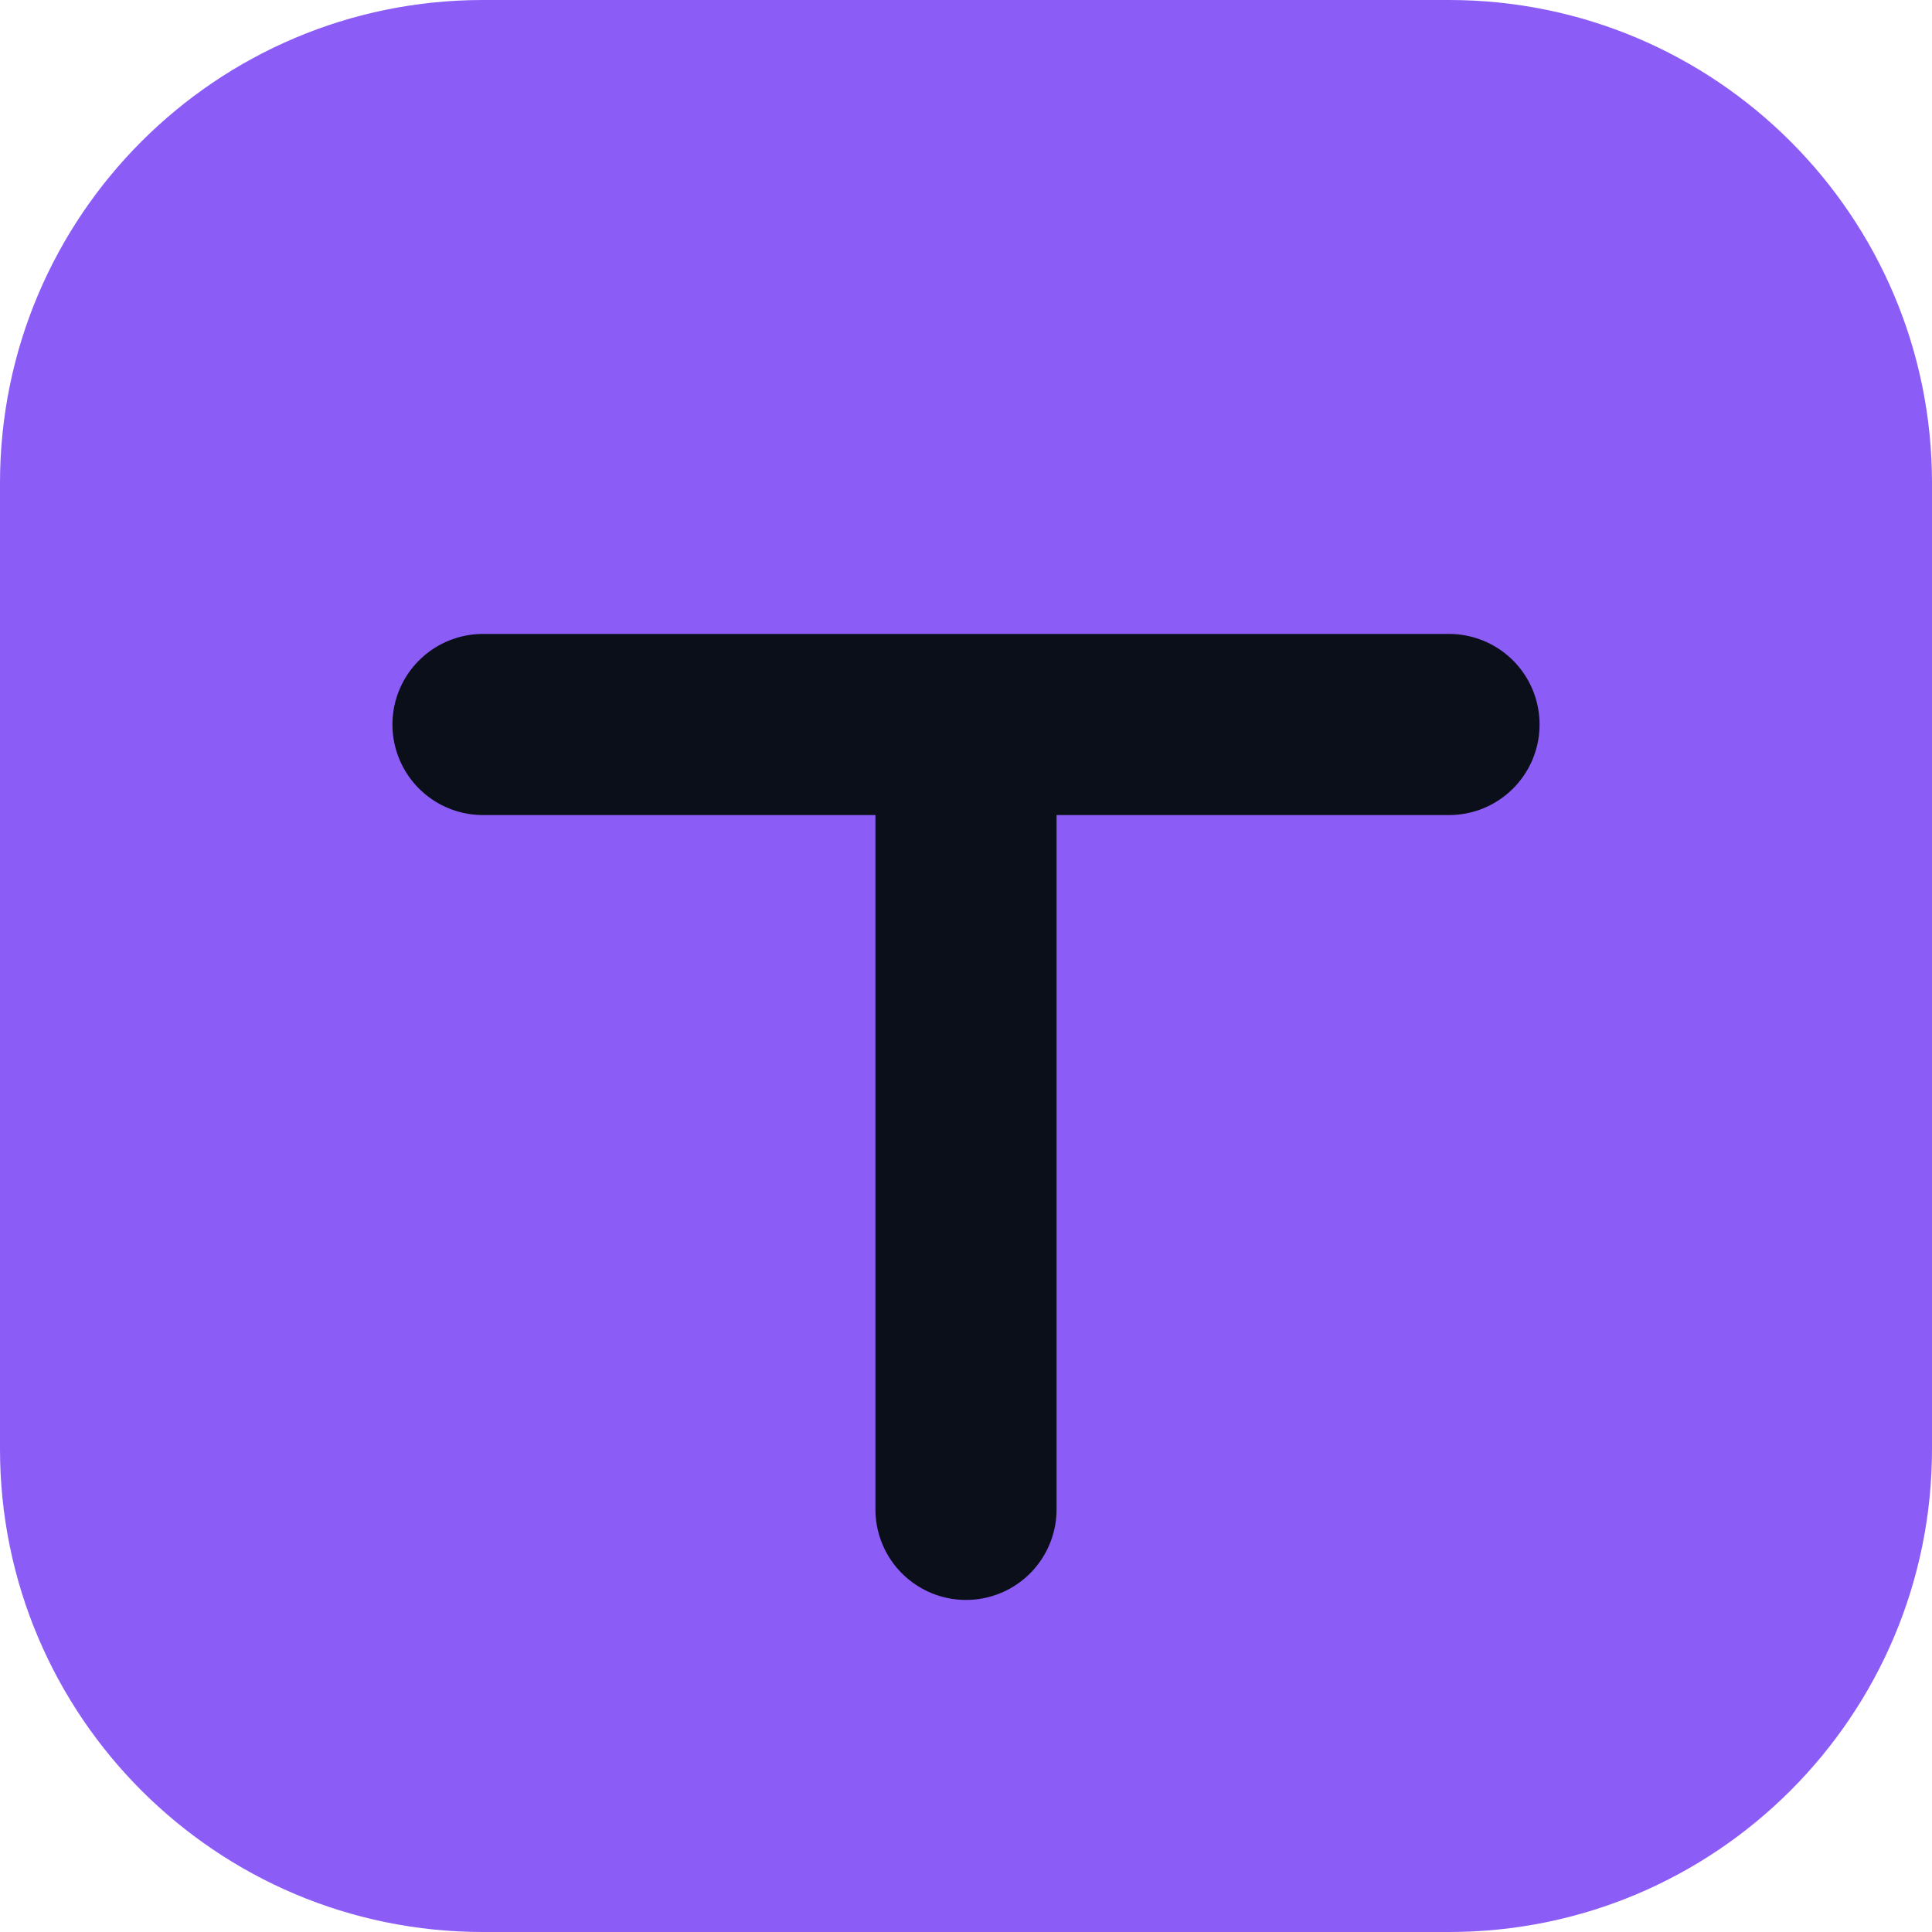
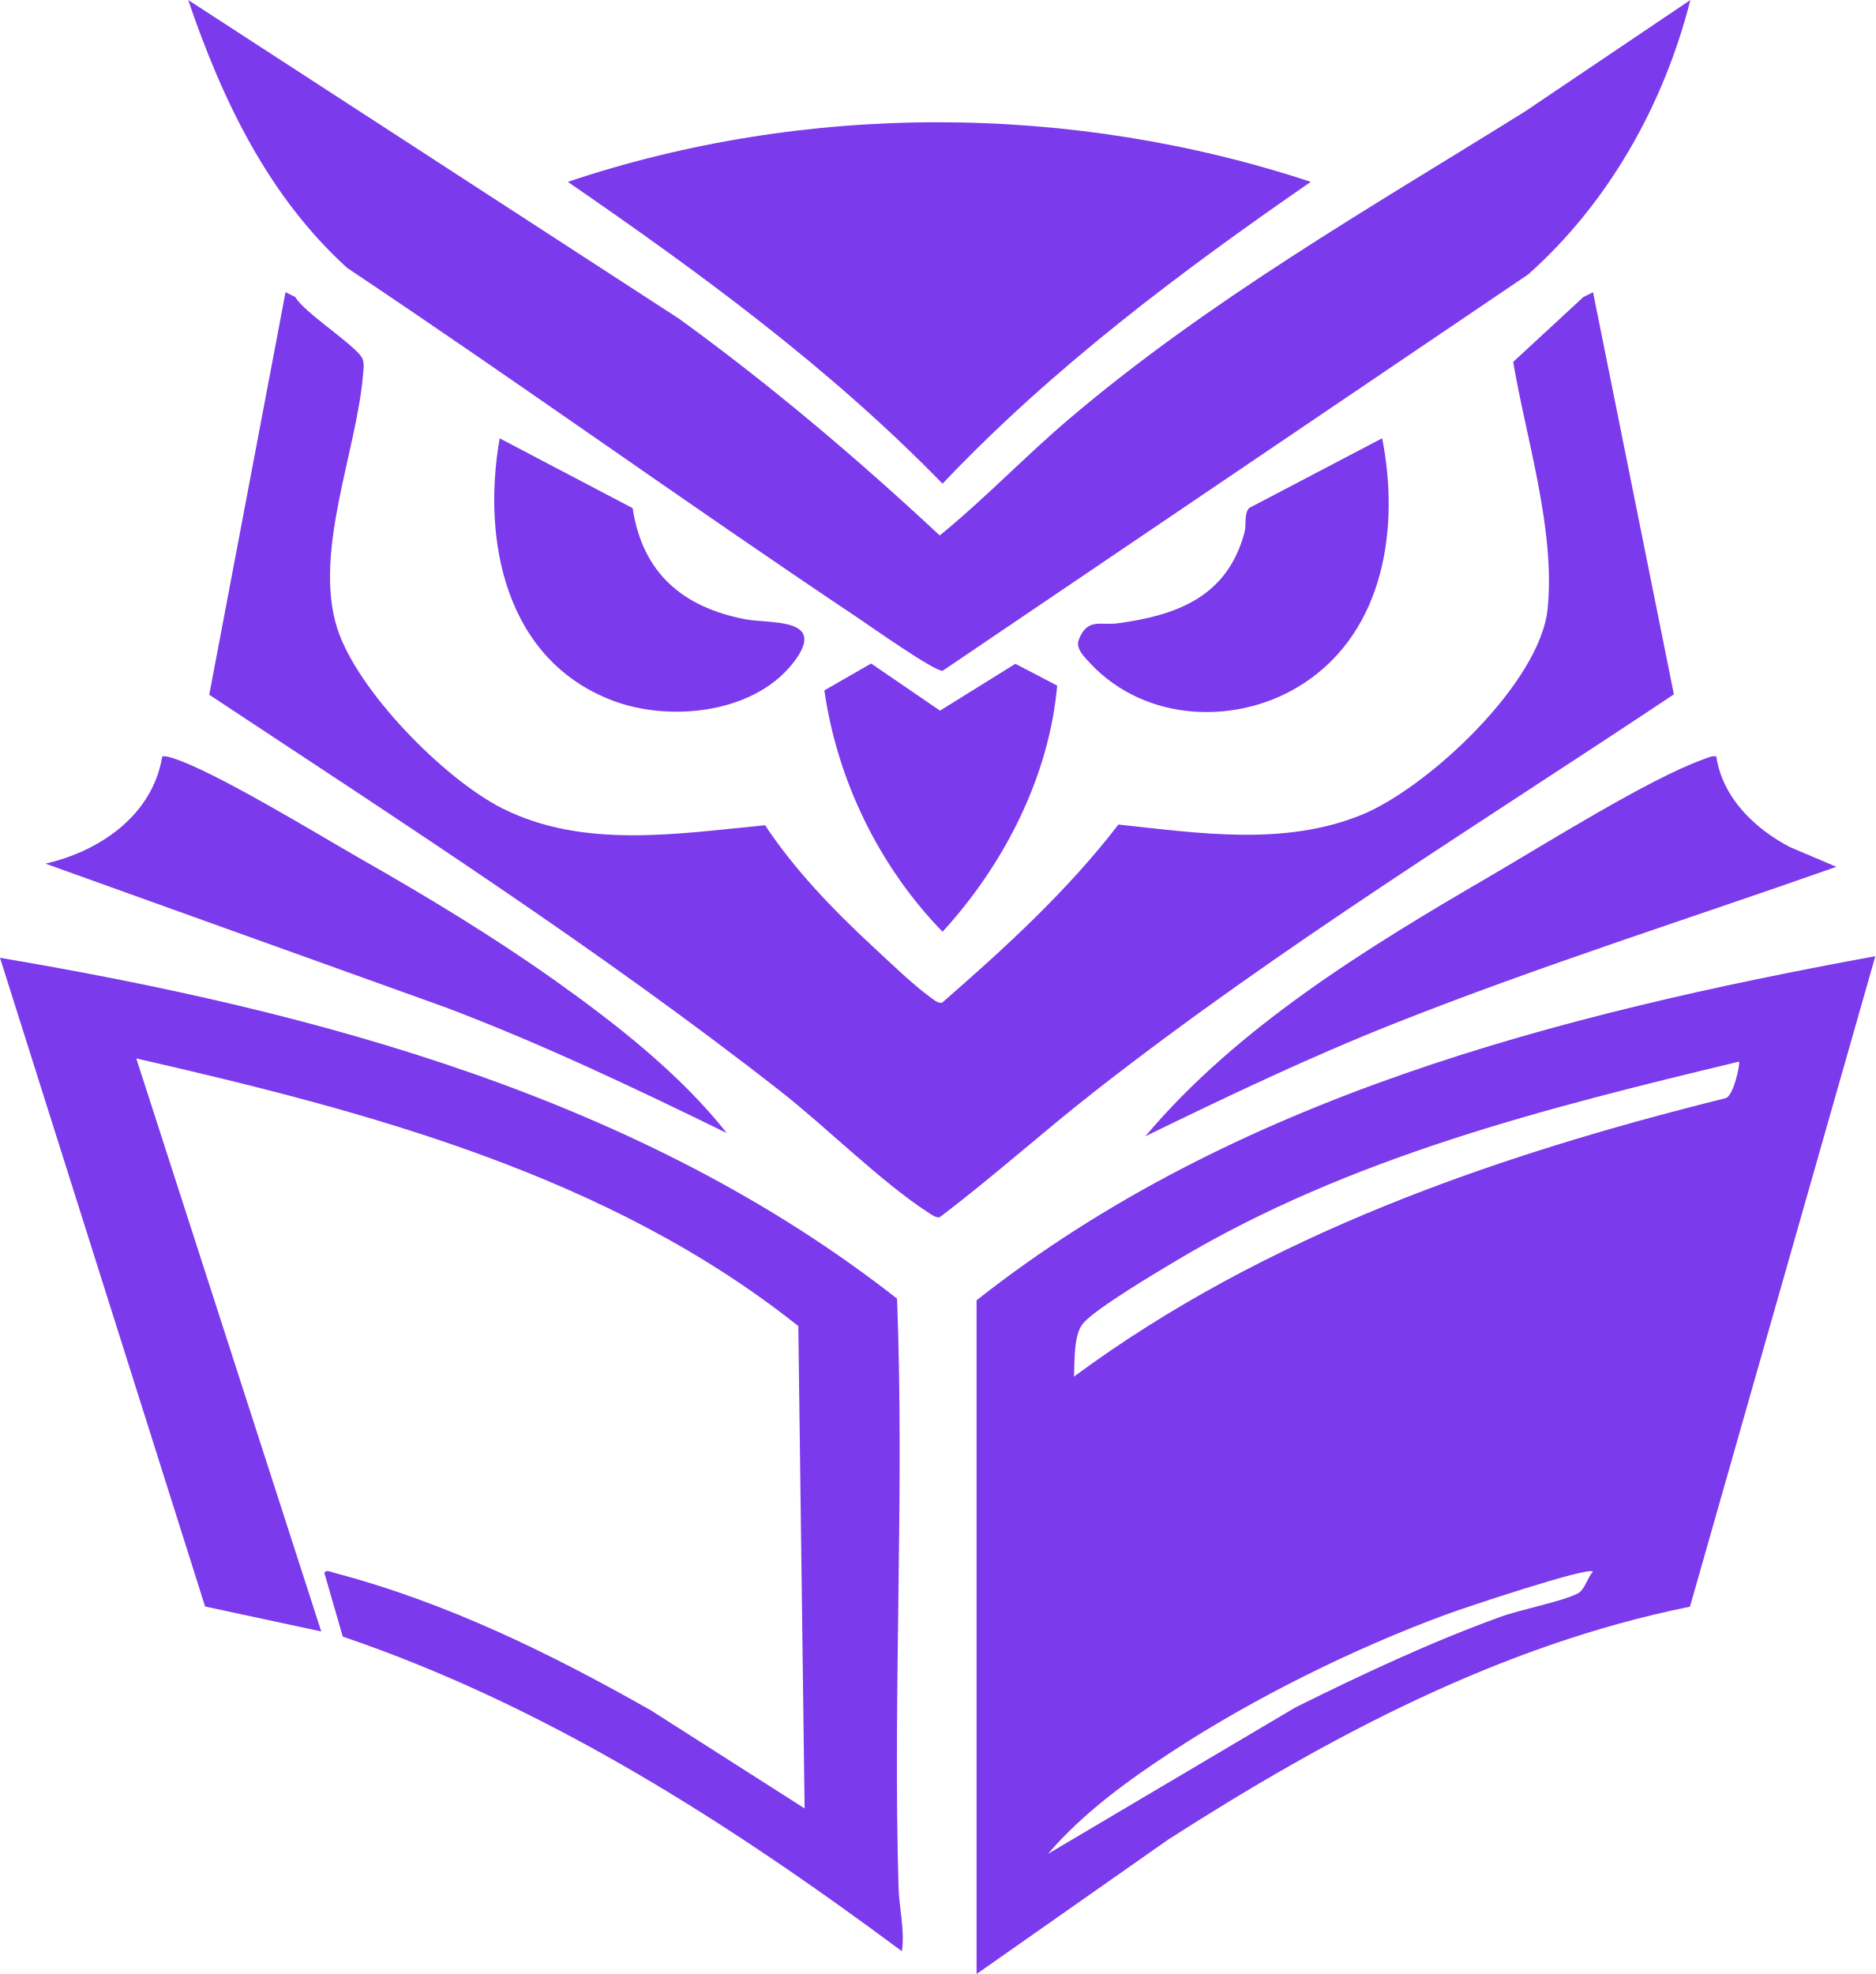
- <svg xmlns="http://www.w3.org/2000/svg" viewBox="0 0 32 32">
-   <rect width="32" height="32" rx="8" fill="#8B5CF6" />
-   <path d="M8 12h16M16 12v13" stroke="#0B0F19" stroke-width="3" stroke-linecap="round" />
+ <svg xmlns="http://www.w3.org/2000/svg" viewBox="0 0 577.63 607.99" role="img" aria-label="Tales">
+   <defs>
+     <style>
+       path { fill: #7c3aed; }
+       .cls-1 { fill: none; }
+       @media (prefers-color-scheme: dark) {
+         path { fill: #8b5cf6; }
+       }
+     </style>
+   </defs>
+   <g>
+     <path class="cls-1" d="M445.46,497.24c-28.55,10.53-59.16,25.68-84.61,42.33-13.65,8.93-27.43,18.98-38.06,31.41l76.29-45.15c20.59-10.18,41.48-20.02,63.1-27.86,6.26-2.27,19.12-4.75,23.79-7.2,2.21-1.16,2.97-4.88,4.71-6.77-1.96-1.43-39.85,11.26-45.22,13.24Z" />
+     <path class="cls-1" d="M535.64,327c-59.62,14.3-120.16,29.5-173.18,61.2-6.43,3.84-24.39,14.47-28.73,19.26-3.14,3.46-2.69,11.83-2.94,16.55,59.03-43.63,129.84-68.15,200.62-85.73,2.52-.37,4.65-10.81,4.23-11.26Z" />
+     <path d="M300.8,400.49v207.5l59.05-41.42c49.45-31.7,102.49-59.98,160.68-71.71l57.1-200.36c-97.61,17.93-197.65,43.52-276.83,105.99ZM485.97,490.78c-4.67,2.45-17.53,4.93-23.79,7.2-21.62,7.83-42.51,17.67-63.1,27.86l-76.29,45.15c10.63-12.43,24.41-22.47,38.06-31.41,25.45-16.65,56.06-31.81,84.61-42.33,5.37-1.98,43.26-14.67,45.22-13.24-1.75,1.89-2.5,5.61-4.71,6.77ZM531.42,338.26c-70.79,17.59-141.6,42.11-200.62,85.73.25-4.71-.19-13.09,2.94-16.55,4.34-4.78,22.29-15.41,28.73-19.26,53.02-31.69,113.57-46.89,173.18-61.2.42.45-1.71,10.89-4.23,11.26Z" />
+   </g>
+   <path d="M235.66,254.17c9.03,13.69,21.13,26.21,33.15,37.34,4.82,4.46,12.49,11.85,17.51,15.47,1.05.76,2.51,2.12,3.85,1.86,19.42-16.91,38.58-34.42,54.32-54.88,24.84,2.64,50.93,6.71,74.77-2.94,20.51-8.31,55.17-40.71,57.43-63.53,2.41-24.31-6.56-52.13-10.61-76.02l21.6-19.97,3-1.49,24.9,123.85c-59.88,39.93-121.51,77.79-178.26,122.18-16.22,12.69-31.54,26.52-47.98,38.94-1.39-.04-2.38-.84-3.47-1.55-14.51-9.4-31.3-26.23-45.57-37.4-56.27-44.03-116.31-82.64-175.85-122.05l23.5-123.99,3,1.49c2.66,4.86,19.68,15.57,20.78,19.22.48,1.61.23,3.05.09,4.65-1.91,23.55-15.41,54.81-7.94,78.19,6.12,19.16,32.84,46.29,50.64,55.33,25.09,12.74,54.25,7.88,81.14,5.3Z" />
+   <path d="M520.66,0c-8.14,32.12-25.11,62.42-49.95,84.51l-180.38,122.1c-2.66.13-22.3-13.77-26.22-16.39-52.78-35.28-104.38-72.45-157.19-107.71C82.53,60.32,68.47,30.79,57.96,0l151.22,98.18c28.2,20.45,54.8,42.99,80.27,66.74,13.86-11.29,26.26-24.34,39.86-35.9,43.15-36.67,92.4-64.78,140.3-94.61L520.66,0Z" />
+   <path d="M277.81,600.99c-52.9-39.32-109.37-75.58-172.23-96.91l-5.66-19.57c.36-1.21,2.18-.3,3.06-.07,34.51,9.08,66.69,24.86,97.56,42.38l47.29,30.17-1.94-148.55c-58.26-46.43-132.39-66.09-203.91-82.44l56.97,176.49-35.78-7.69L0,295c97.52,16.5,197.43,43.09,276.31,104.99,2.3,60.43-1.31,121.12.46,181.54.18,6.13,1.98,12.96,1.03,19.46Z" />
+   <path d="M403.73,56.01c-40.28,27.84-79.64,57.34-113.42,92.97-34.6-35.57-74.66-64.93-115.42-92.97,73.45-24.66,155.35-24.28,228.85,0Z" />
+   <path d="M528.65,232.99c1.88,12.65,11.75,22.18,22.61,27.88l14.36,6.11c-45.36,15.99-91.43,30.53-136.15,48.26-26.19,10.39-51.41,22.43-76.7,34.74,28.44-33.75,68.36-58.1,106.26-80.16,16.87-9.83,48.95-30.03,65.91-36.05,1.24-.44,2.32-1.06,3.71-.78Z" />
+   <path d="M223.85,348.98c-28.45-13.9-57.01-27.51-86.69-38.74l-123.16-44.24c16.95-3.88,33.03-15.04,35.98-33.02,1.1-.18,2,.15,3.03.46,12.7,3.84,45.29,23.79,58.59,31.37,20.03,11.42,40.21,23.61,59.01,36.95,19.03,13.51,38.8,28.94,53.24,47.21Z" />
+   <path d="M153.9,135l40.96,21.51c3.03,19.96,15.4,30.54,34.75,34.23,7.35,1.4,24.57-.57,15.64,12.16-11.81,16.82-38.67,19.71-56.63,12.85-32.99-12.6-40.24-49.26-34.71-80.76Z" />
+   <path d="M425.72,135c5.41,27.27.76,59.12-24.06,75.41-20.22,13.26-48.78,12.09-65.77-6.02-1.82-1.94-4.65-4.66-3.62-7.34,2.64-6.86,6.76-4.35,12-5.07,18.53-2.52,33.74-8.3,39.04-27.94.68-2.51-.21-5.7,1.43-7.57l40.98-21.48Z" />
+   <path d="M325.63,211.15c-2.49,28.11-16.43,55.25-35.32,75.83-19.52-20.1-32.39-46.56-36.4-74.34l14.41-8.28,21.22,14.52,23.2-14.43,12.88,6.71Z" />
+   <path class="cls-1" d="M535.64,327c.42.45-1.71,10.89-4.23,11.26-70.79,17.59-141.6,42.11-200.62,85.73.25-4.71-.19-13.09,2.94-16.55,4.34-4.78,22.29-15.41,28.73-19.25,53.02-31.69,113.57-46.89,173.18-61.2Z" />
+   <path class="cls-1" d="M490.68,484.01c-1.75,1.89-2.5,5.61-4.71,6.77-4.67,2.45-17.53,4.93-23.79,7.2-21.62,7.83-42.51,17.67-63.1,27.86l-76.29,45.15c10.63-12.43,24.41-22.47,38.06-31.41,25.45-16.65,56.06-31.81,84.61-42.33,5.37-1.98,43.26-14.67,45.22-13.24Z" />
</svg>
